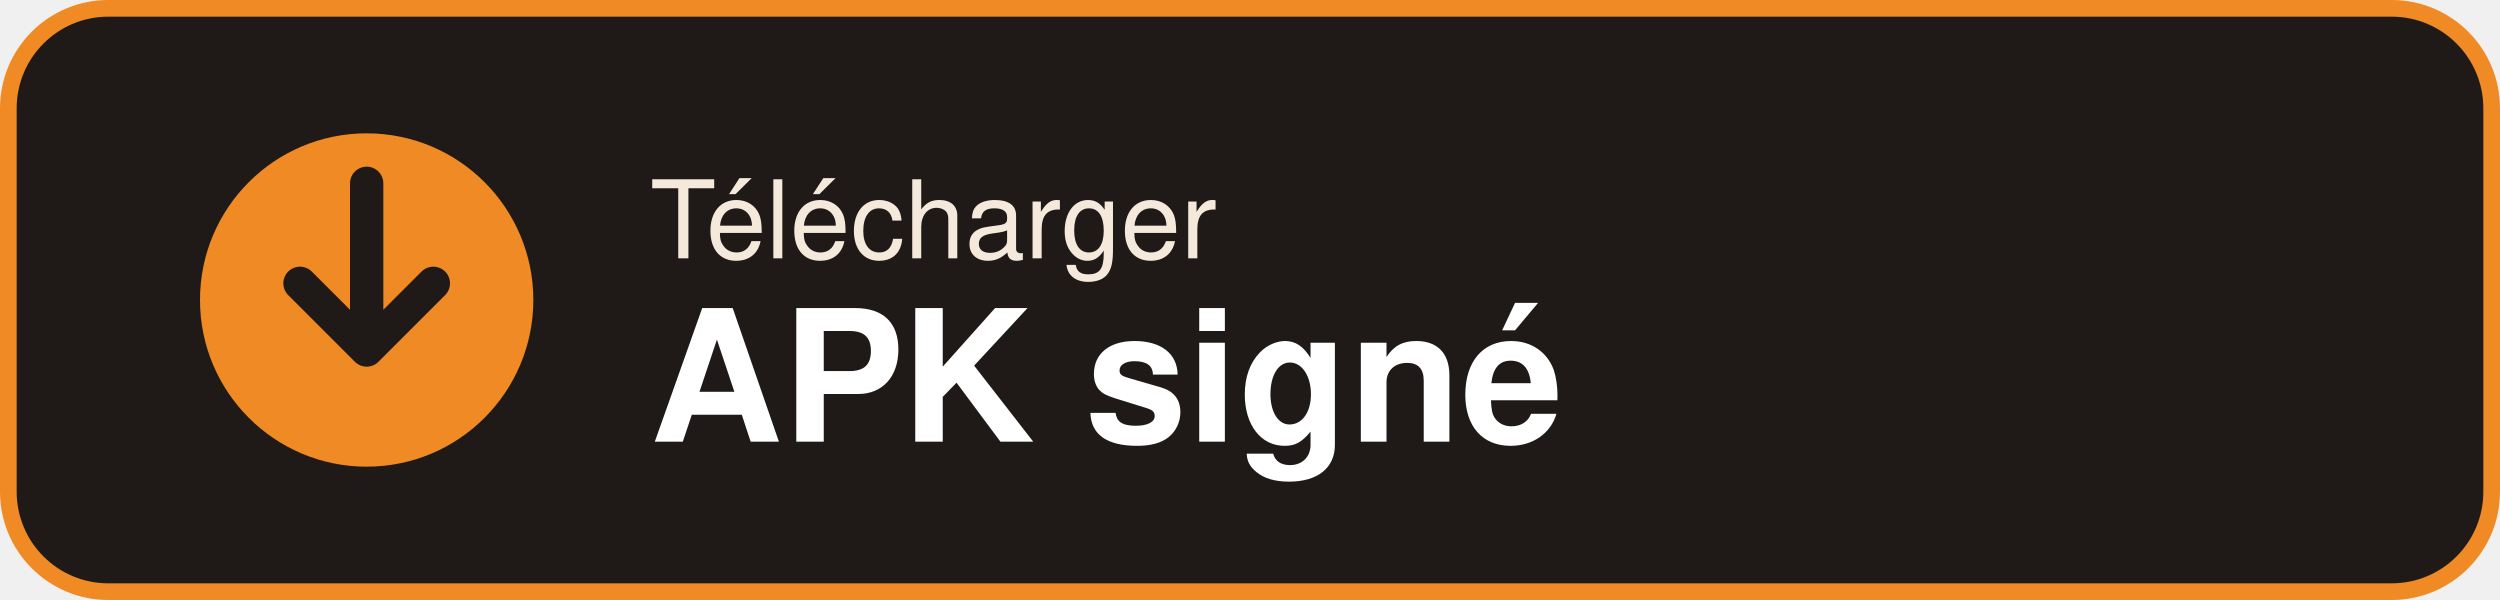
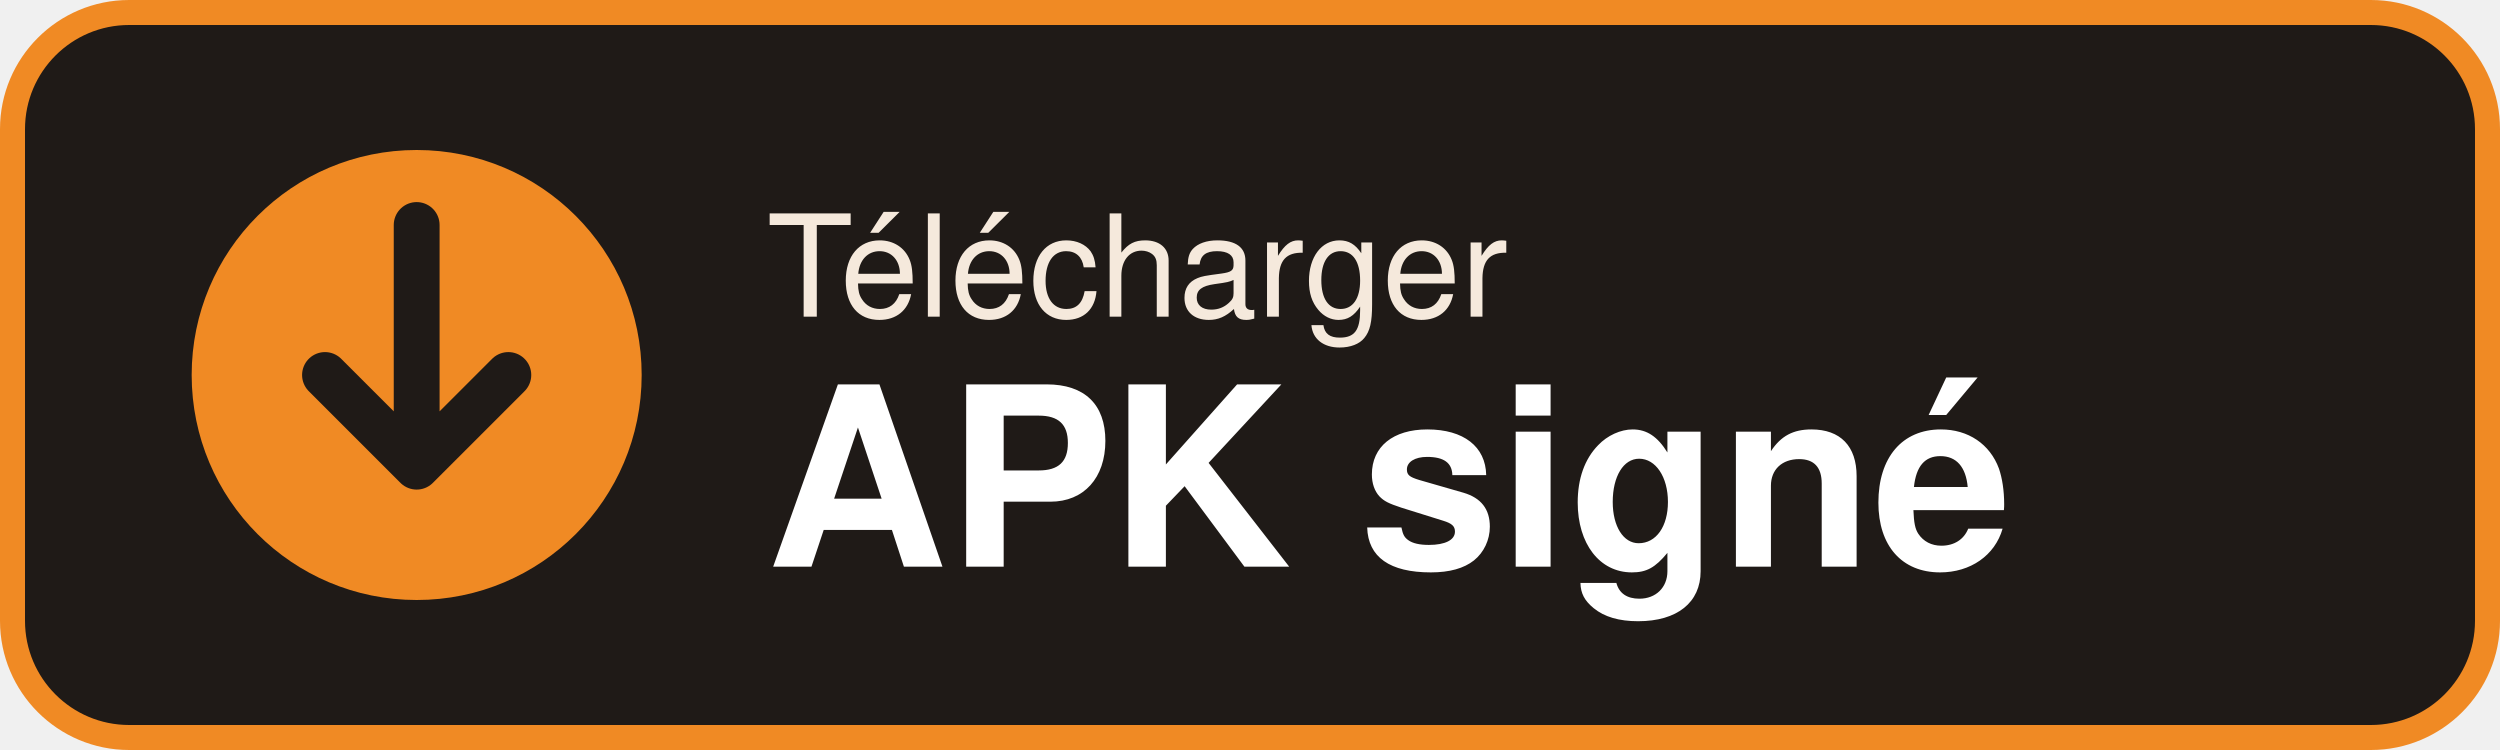
- <svg xmlns="http://www.w3.org/2000/svg" width="300" height="72" viewBox="0 0 300 72" role="img" aria-label="Télécharger l'APK signé de Bullarr">
-   <rect x="1" y="1" width="298" height="70" rx="12" fill="#1f1a17" stroke="#f08a24" stroke-width="2" />
-   <circle cx="44" cy="36" r="20" fill="#f08a24" />
-   <path d="M44 22 L44 42 M36 34 L44 42 L52 34" stroke="#1f1a17" stroke-width="4" fill="none" stroke-linecap="round" stroke-linejoin="round" />
-   <text x="78" y="31" font-family="-apple-system, Segoe UI, Helvetica, Arial, sans-serif" font-size="13" fill="#f5e9dc">Télécharger</text>
-   <text x="78" y="53" font-family="-apple-system, Segoe UI, Helvetica, Arial, sans-serif" font-size="22" font-weight="700" fill="#ffffff">APK signé</text>
+ <svg xmlns="http://www.w3.org/2000/svg" width="300" height="90" viewBox="0 0 300 90" role="img" aria-label="Télécharger l'APK signé de Bullarr">
+   <rect x="1.5" y="1.5" width="297" height="87" rx="14" fill="#1f1a17" stroke="#f08a24" stroke-width="3" />
+   <circle cx="50" cy="45" r="27" fill="#f08a24" />
+   <path d="M50 27 L50 55 M39 45 L50 56 L61 45" stroke="#1f1a17" stroke-width="5.5" fill="none" stroke-linecap="round" stroke-linejoin="round" />
+   <text x="92" y="38" font-family="-apple-system, Segoe UI, Helvetica, Arial, sans-serif" font-size="17" fill="#f5e9dc">Télécharger</text>
+   <text x="92" y="68" font-family="-apple-system, Segoe UI, Helvetica, Arial, sans-serif" font-size="30" font-weight="700" fill="#ffffff">APK signé</text>
</svg>
